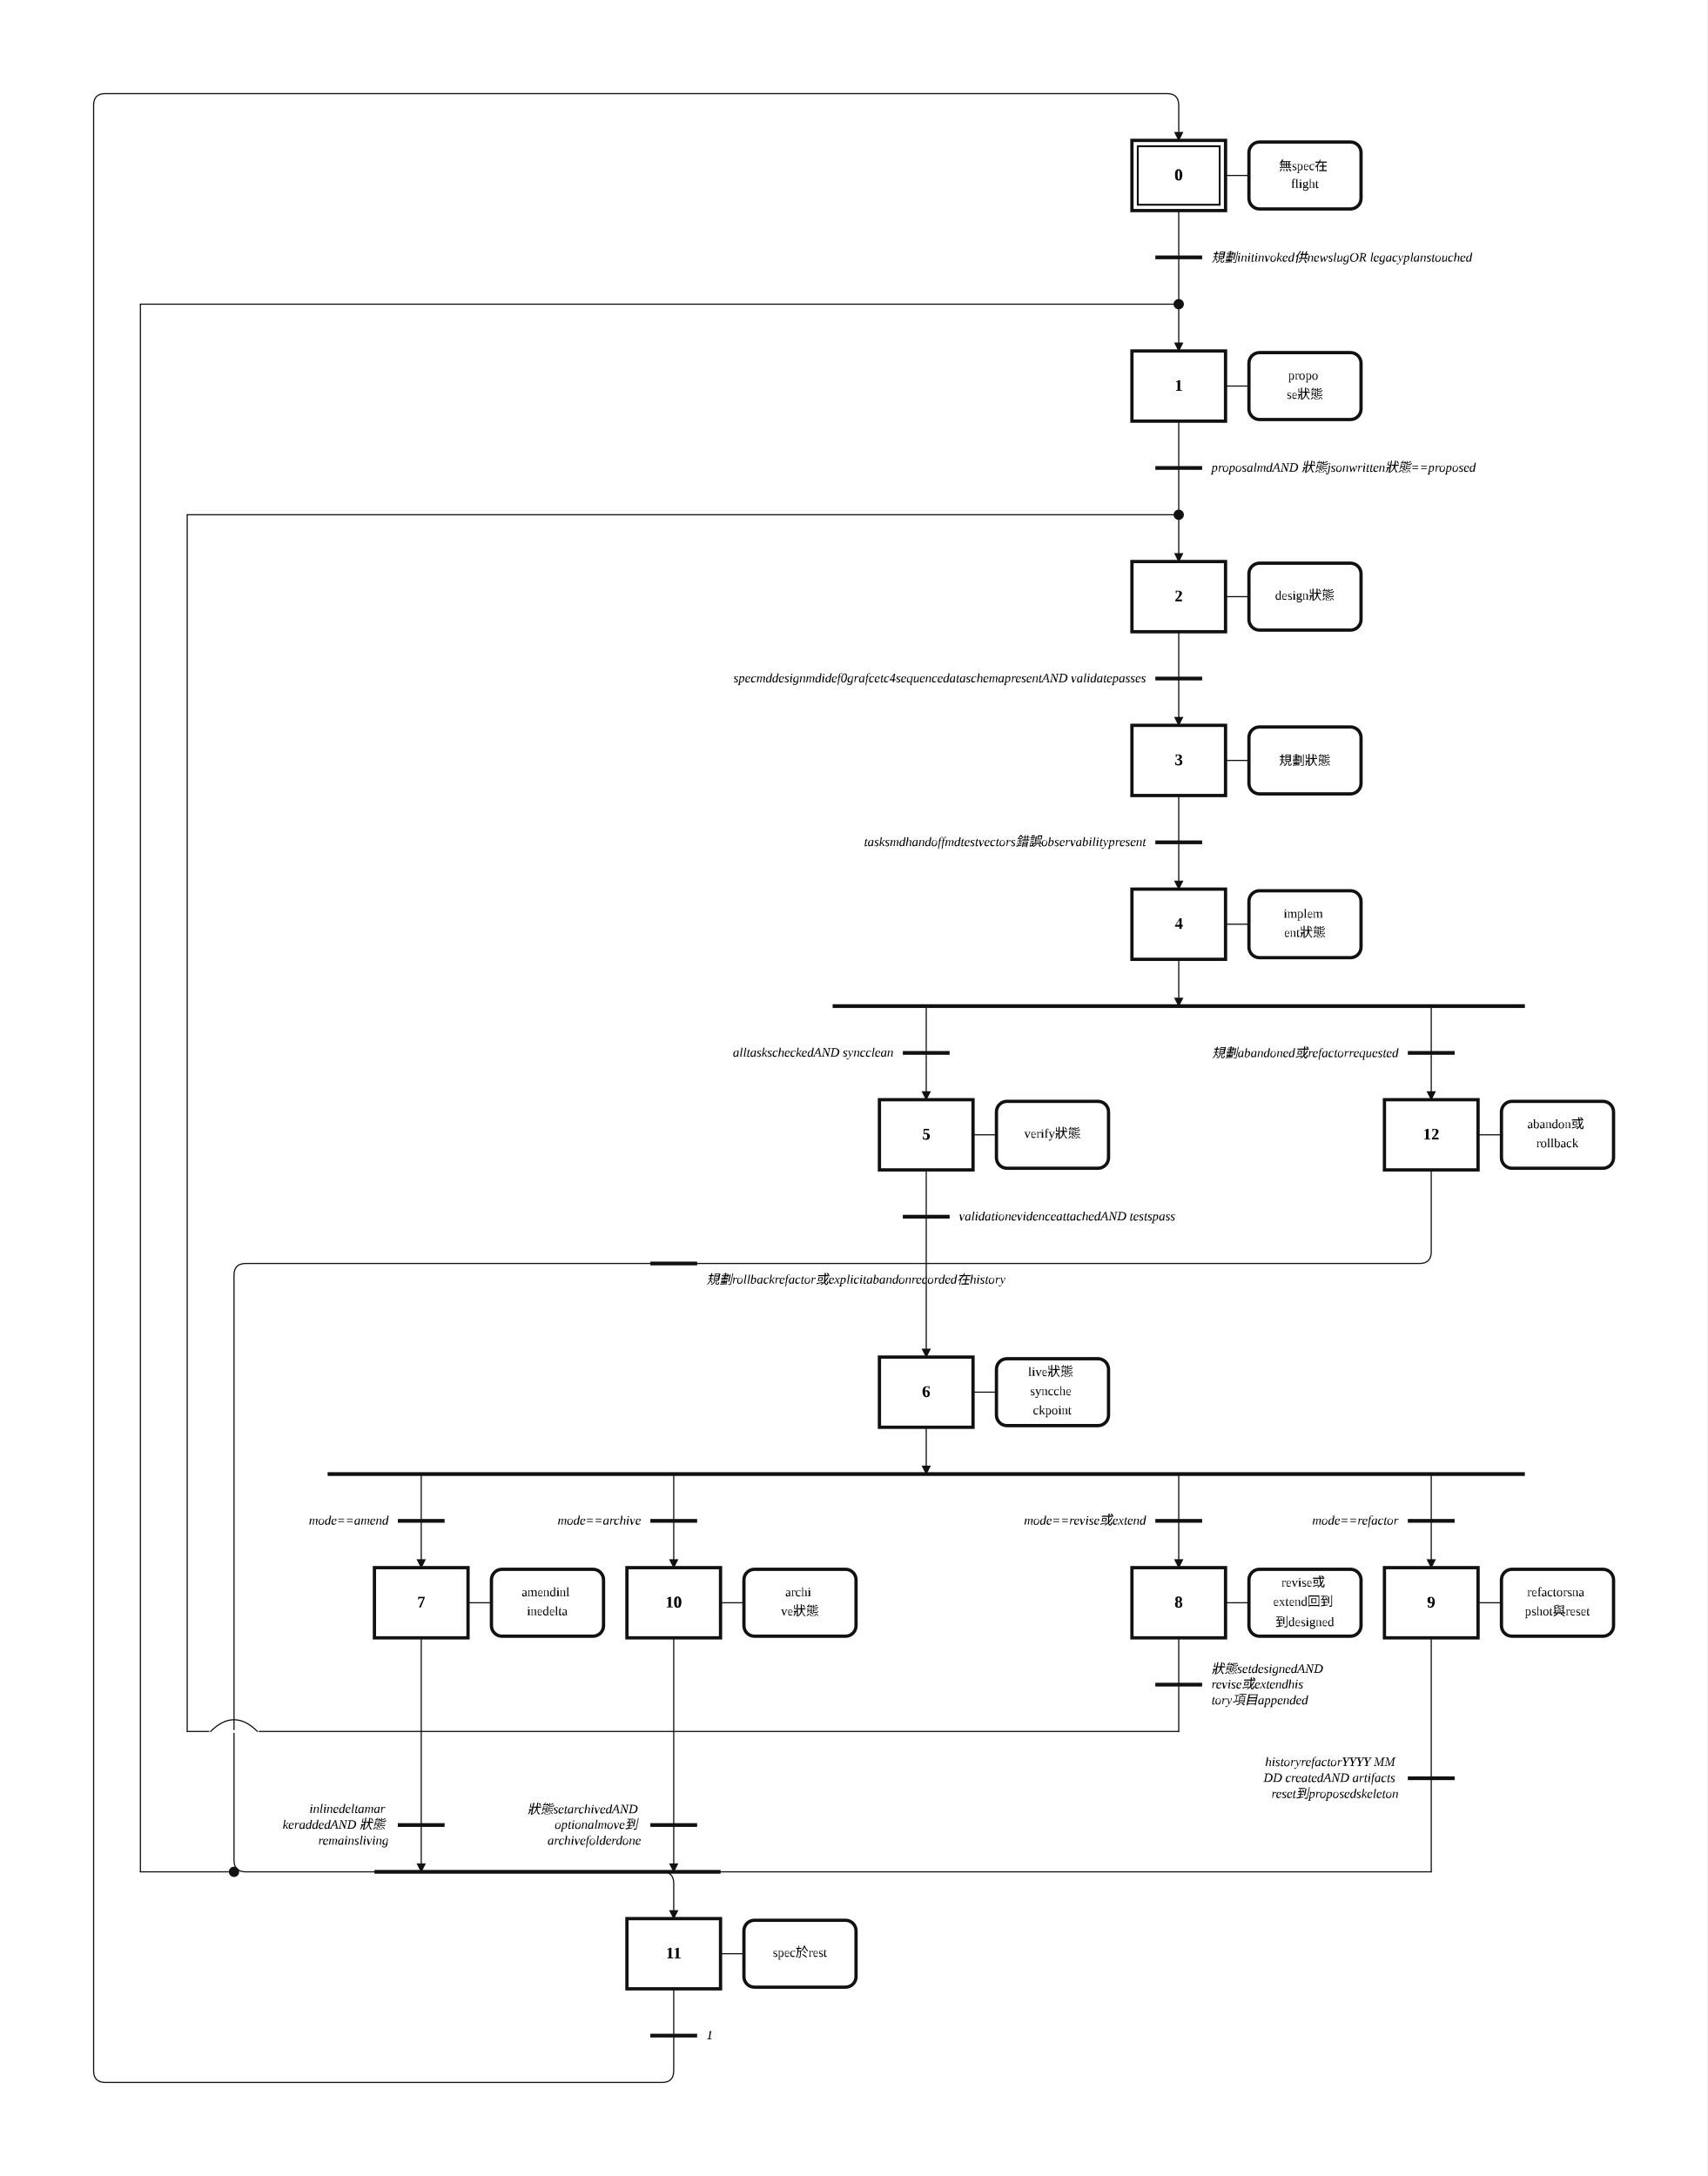
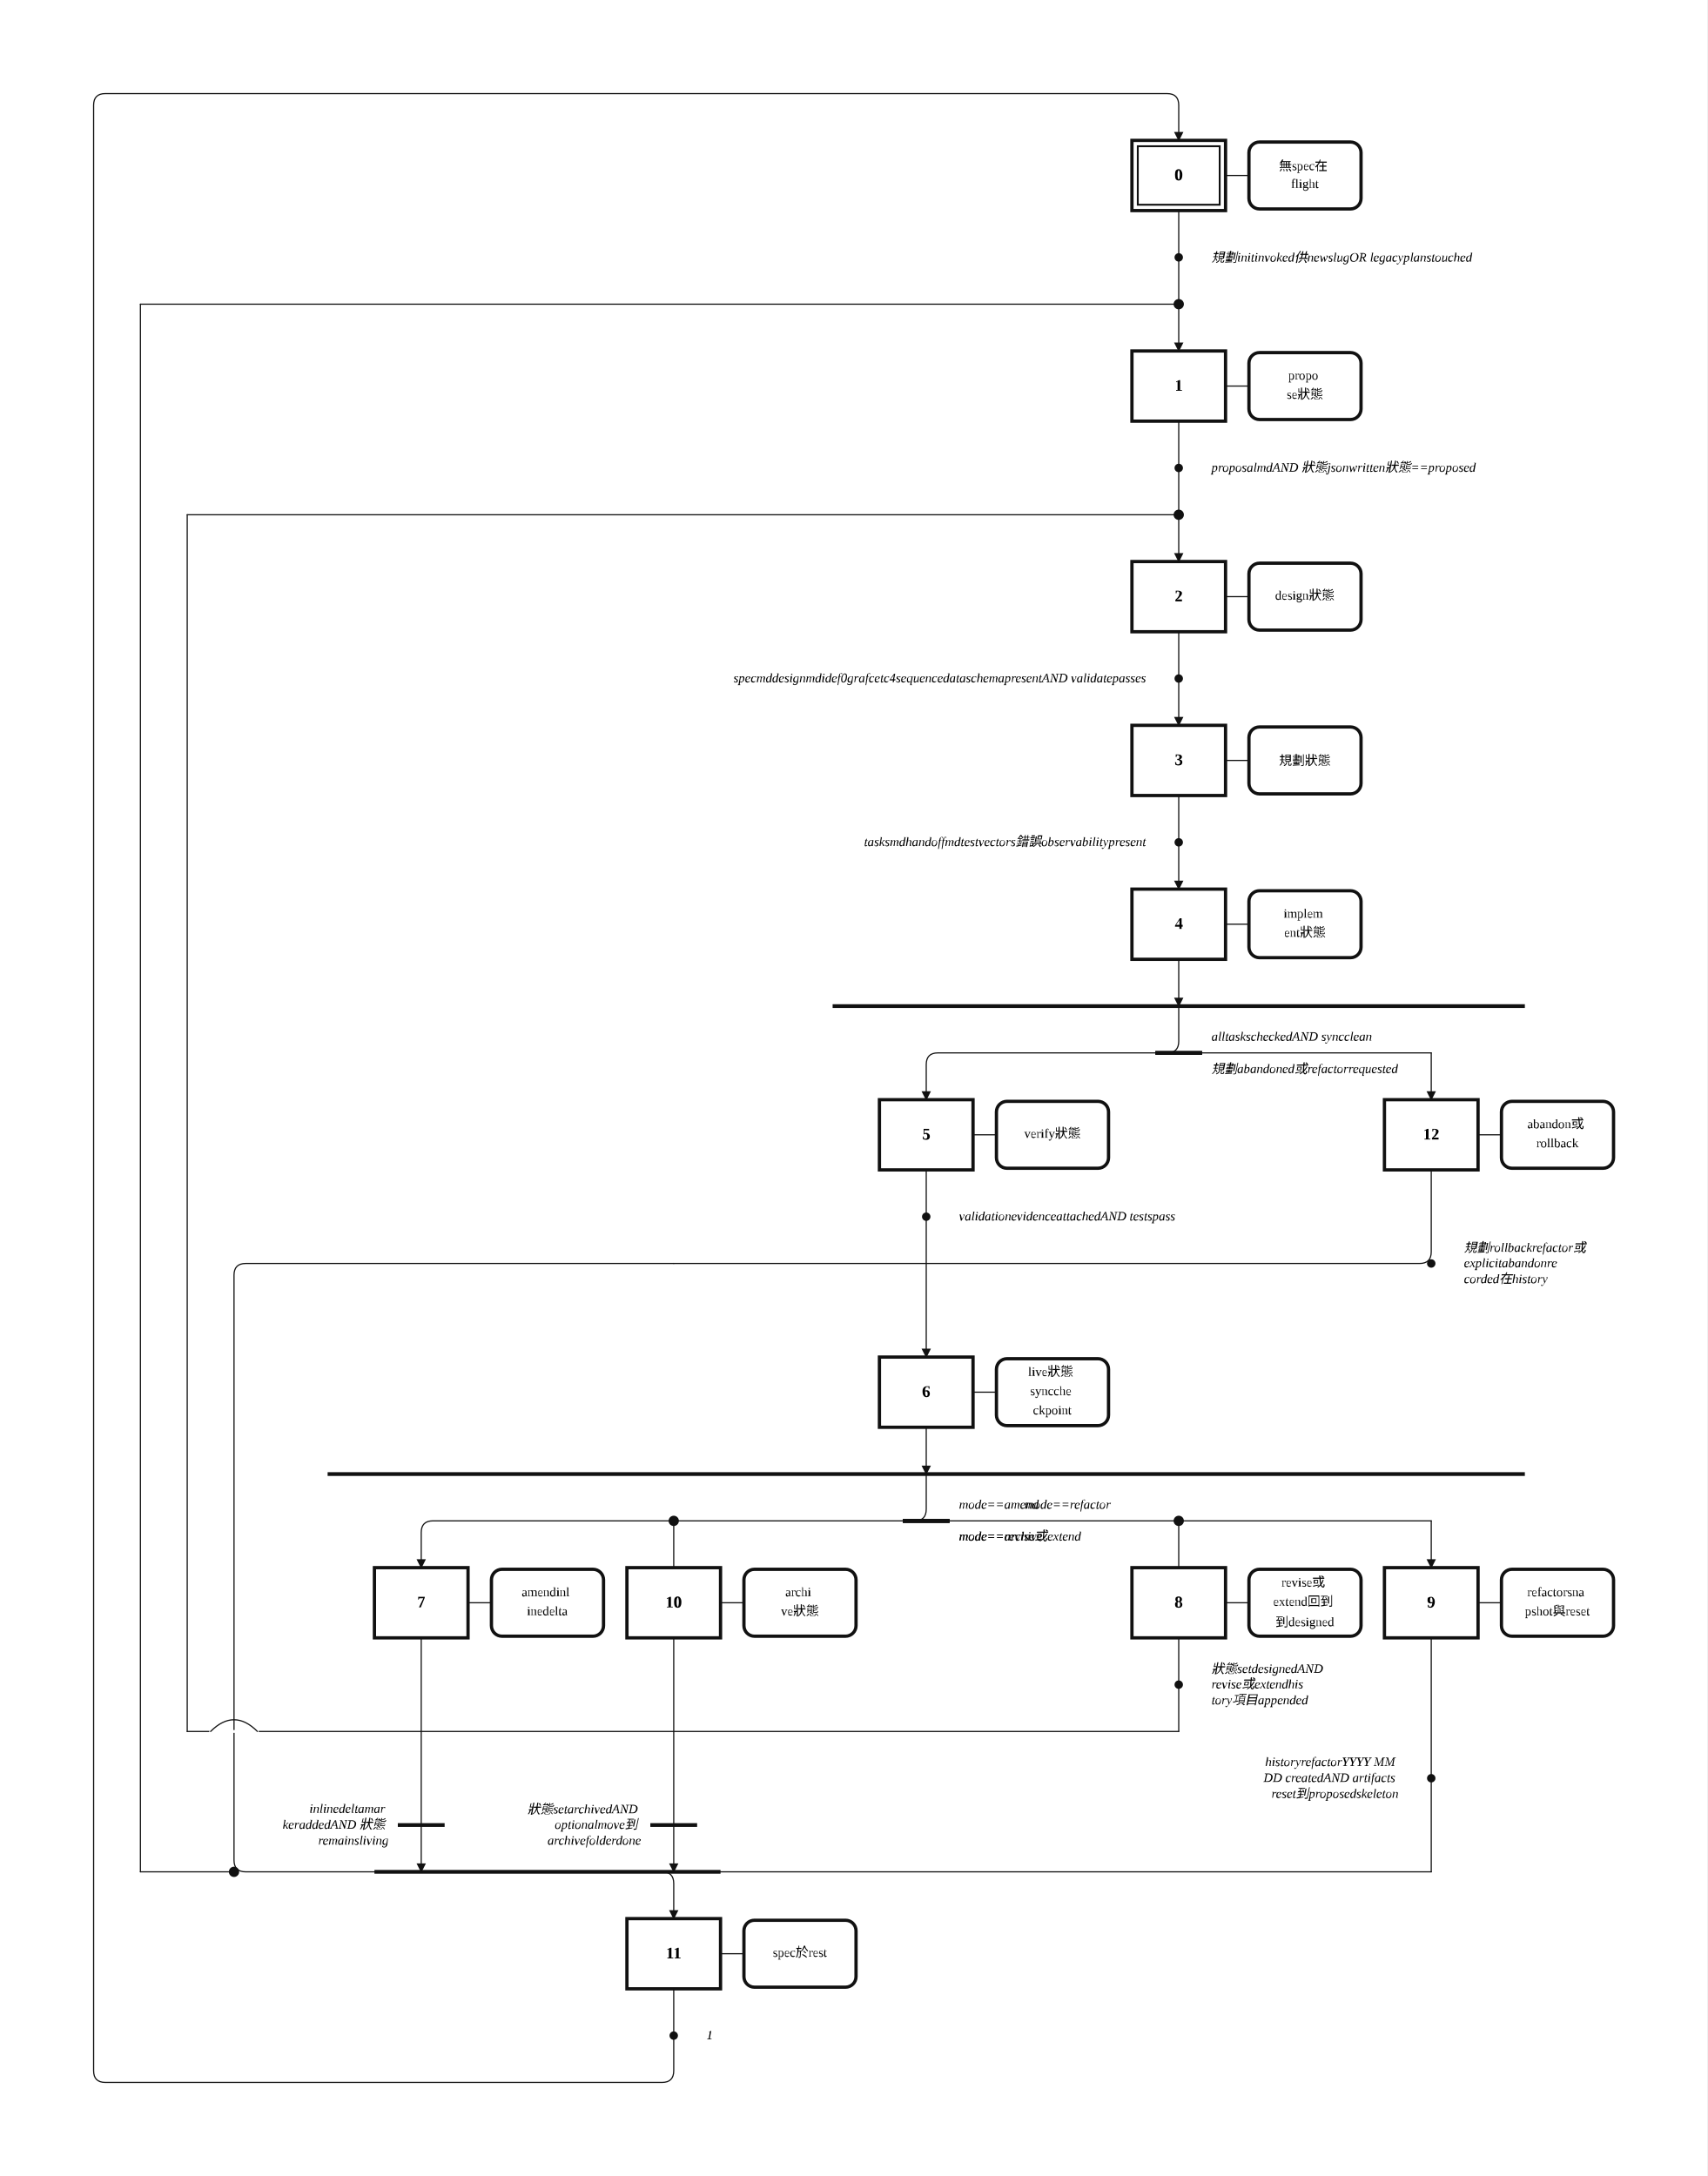
<svg xmlns="http://www.w3.org/2000/svg" width="1459" height="1860" viewBox="-28.00 -2.00 72.95 93.00" role="img">
  <style>
.step{fill:#fff;stroke:#111;stroke-width:.14}.step-inner{fill:none;stroke:#111;stroke-width:.08}
.action{fill:#fff;stroke:#111;stroke-width:.14}.gate{stroke:#111;stroke-width:.16}
.edge{fill:none;stroke:#111;stroke-width:.05;stroke-linecap:round;stroke-linejoin:round}.edge-arrow{marker-end:url(#arrow)}
.flyover-mask{stroke:#fff;stroke-width:.12;stroke-linecap:round}
.flyover{fill:none;stroke:#111;stroke-width:.05;stroke-linecap:round}
.junction{fill:#111;stroke:#111;stroke-width:0}.branch-junction{fill:#fff;stroke:#111;stroke-width:.08}
.assoc{stroke:#111;stroke-width:.05}.label{font:bold .7px 'Times New Roman', 'BiauKai', 'DFKai-SB', serif;text-anchor:middle;dominant-baseline:middle}
.action-label{font:.55px 'Times New Roman', 'BiauKai', 'DFKai-SB', serif;text-anchor:middle;dominant-baseline:middle}.gate-label{font:italic .55px 'Times New Roman', 'BiauKai', 'DFKai-SB', serif;text-anchor:start;dominant-baseline:middle}.gate-label-left{font:italic .55px 'Times New Roman', 'BiauKai', 'DFKai-SB', serif;text-anchor:end;dominant-baseline:middle}
</style>
  <defs>
    <marker id="arrow" markerWidth="0.4" markerHeight="0.4" refX="0.36" refY="0.2" orient="auto" markerUnits="userSpaceOnUse">
      <path d="M 0 0 L 0.4 0.2 L 0 0.4 z" fill="#111" />
    </marker>
  </defs>
  <rect x="-28.00" y="-2.00" width="72.95" height="93.00" fill="white" />
  <path class="edge edge-arrow" d="M 22.37 9.00 L 22.37 13.00" />
  <path class="edge edge-arrow" d="M 22.37 18.00 L 22.37 22.00" />
  <path class="edge edge-arrow" d="M 0.79 52.00 L -17.50 52.00 Q -18.00 52.00 -18.00 52.50 L -18.00 77.50 Q -18.00 78.00 -17.50 78.00 L 0.29 78.00 Q 0.79 78.00 0.79 78.50 L 0.79 80.00" />
  <path class="edge" d="M 22.37 7.00 L 22.37 9.00" />
  <path class="edge" d="M 22.37 16.00 L 22.37 18.00" />
  <path class="edge" d="M 22.37 25.00 L 22.37 27.00" />
  <path class="edge edge-arrow" d="M 22.37 27.00 L 22.37 29.00" />
  <path class="edge" d="M 22.37 32.00 L 22.37 34.00" />
  <path class="edge edge-arrow" d="M 22.37 34.00 L 22.37 36.00" />
  <path class="edge edge-arrow" d="M 22.37 39.00 L 22.37 41.00" />
-   <path class="edge edge-arrow" d="M 11.58 41.00 L 11.58 45.00" />
-   <path class="edge edge-arrow" d="M 33.16 41.00 L 33.16 45.00" />
+   <path class="edge edge-arrow" d="M 22.37 41.00 L 22.37 42.50 Q 22.37 43.00 21.87 43.00 L 12.08 43.00 Q 11.58 43.00 11.58 43.50 L 11.58 45.00" />
+   <path class="edge" d="M 22.37 43.00 L 33.16 43.00" />
+   <path class="edge edge-arrow" d="M 33.16 43.00 L 33.16 45.00" />
  <path class="edge" d="M 11.58 48.00 L 11.58 50.00" />
  <path class="edge edge-arrow" d="M 11.58 50.00 L 11.58 56.00" />
  <path class="edge edge-arrow" d="M 11.58 59.00 L 11.58 61.00" />
-   <path class="edge edge-arrow" d="M -10.00 61.00 L -10.00 65.00" />
-   <path class="edge edge-arrow" d="M 22.37 61.00 L 22.37 65.00" />
-   <path class="edge edge-arrow" d="M 33.16 61.00 L 33.16 65.00" />
-   <path class="edge edge-arrow" d="M 0.79 61.00 L 0.79 65.00" />
+   <path class="edge edge-arrow" d="M 11.58 61.00 L 11.58 62.50 Q 11.58 63.00 11.08 63.00 L -9.50 63.00 Q -10.00 63.00 -10.00 63.50 L -10.00 65.00" />
+   <path class="edge" d="M 11.58 63.00 L 22.37 63.00" />
+   <path class="edge" d="M 22.37 63.00 L 22.37 65.00" />
+   <path class="edge" d="M 22.37 63.00 L 33.16 63.00" />
+   <path class="edge edge-arrow" d="M 33.16 63.00 L 33.16 65.00" />
+   <path class="edge" d="M 0.79 63.00 L 0.79 65.00" />
  <path class="edge edge-arrow" d="M -10.00 68.00 L -10.00 78.00" />
  <path class="edge" d="M 22.37 68.00 L 22.37 70.00" />
  <path class="edge" d="M 22.37 70.00 L 22.37 72.00" />
  <path class="edge" d="M 22.37 72.00 L -20.00 72.00" />
  <path class="edge" d="M -20.00 72.00 L -20.00 20.00" />
  <path class="edge" d="M -20.00 20.00 L 22.37 20.00" />
  <path class="edge" d="M 33.16 68.00 L 33.16 74.00" />
  <path class="edge" d="M 33.16 74.00 L 33.16 78.00" />
  <path class="edge" d="M -18.00 78.00 L -22.00 78.00" />
  <path class="edge" d="M 33.16 78.00 L 0.79 78.00" />
  <path class="edge" d="M -22.00 78.00 L -22.00 11.00" />
  <path class="edge" d="M -22.00 11.00 L 22.37 11.00" />
  <path class="edge edge-arrow" d="M 0.79 68.00 L 0.79 78.00" />
  <path class="edge" d="M 0.79 83.00 L 0.79 85.00" />
  <path class="edge edge-arrow" d="M 0.79 85.00 L 0.79 86.50 Q 0.79 87.00 0.29 87.00 L -23.50 87.00 Q -24.00 87.00 -24.00 86.50 L -24.00 2.50 Q -24.00 2.00 -23.50 2.00 L 21.87 2.00 Q 22.37 2.00 22.37 2.50 L 22.37 4.00" />
  <path class="edge" d="M 33.16 48.00 L 33.16 51.50 Q 33.16 52.00 32.66 52.00 L 0.79 52.00" />
  <rect class="step" x="20.37" y="4.00" width="4.00" height="3.00" />
  <rect class="step-inner" x="20.62" y="4.25" width="3.50" height="2.50" />
  <text class="label" x="22.37" y="5.50">0</text>
  <rect class="step" x="20.37" y="13.00" width="4.00" height="3.00" />
  <text class="label" x="22.37" y="14.50">1</text>
  <rect class="step" x="20.37" y="22.00" width="4.00" height="3.00" />
  <text class="label" x="22.37" y="23.50">2</text>
  <rect class="step" x="20.37" y="29.00" width="4.00" height="3.00" />
  <text class="label" x="22.37" y="30.50">3</text>
  <rect class="step" x="20.37" y="36.00" width="4.00" height="3.00" />
  <text class="label" x="22.37" y="37.50">4</text>
  <rect class="step" x="9.58" y="45.00" width="4.00" height="3.00" />
  <text class="label" x="11.58" y="46.50">5</text>
  <rect class="step" x="9.58" y="56.00" width="4.00" height="3.00" />
  <text class="label" x="11.58" y="57.50">6</text>
  <rect class="step" x="-12.00" y="65.00" width="4.00" height="3.00" />
  <text class="label" x="-10.00" y="66.50">7</text>
  <rect class="step" x="20.37" y="65.00" width="4.00" height="3.00" />
  <text class="label" x="22.37" y="66.50">8</text>
  <rect class="step" x="31.16" y="65.00" width="4.00" height="3.00" />
  <text class="label" x="33.16" y="66.50">9</text>
  <rect class="step" x="-1.21" y="65.00" width="4.00" height="3.00" />
  <text class="label" x="0.79" y="66.50">10</text>
  <rect class="step" x="-1.21" y="80.00" width="4.00" height="3.00" />
  <text class="label" x="0.79" y="81.50">11</text>
  <rect class="step" x="31.16" y="45.00" width="4.00" height="3.00" />
  <text class="label" x="33.16" y="46.50">12</text>
  <line class="assoc" x1="24.37" y1="5.50" x2="25.37" y2="5.50" />
  <rect class="action" x="25.37" y="4.07" width="4.79" height="2.86" rx="0.45" ry="0.45" />
  <text class="action-label" x="27.76" y="5.09">
    <tspan x="27.76" dy="0">無spec在</tspan>
    <tspan x="27.76" dy="0.82">flight</tspan>
  </text>
  <line class="assoc" x1="24.37" y1="14.50" x2="25.37" y2="14.50" />
  <rect class="action" x="25.37" y="13.07" width="4.79" height="2.86" rx="0.45" ry="0.45" />
  <text class="action-label" x="27.76" y="14.09">
    <tspan x="27.76" dy="0">propo</tspan>
    <tspan x="27.76" dy="0.82">se狀態</tspan>
  </text>
  <line class="assoc" x1="24.37" y1="23.50" x2="25.37" y2="23.50" />
  <rect class="action" x="25.37" y="22.07" width="4.79" height="2.86" rx="0.45" ry="0.45" />
  <text class="action-label" x="27.76" y="23.50">
    <tspan x="27.76" dy="0">design狀態</tspan>
  </text>
  <line class="assoc" x1="24.37" y1="30.50" x2="25.37" y2="30.50" />
  <rect class="action" x="25.37" y="29.07" width="4.79" height="2.86" rx="0.45" ry="0.45" />
  <text class="action-label" x="27.76" y="30.50">
    <tspan x="27.76" dy="0">規劃狀態</tspan>
  </text>
  <line class="assoc" x1="24.37" y1="37.50" x2="25.37" y2="37.50" />
  <rect class="action" x="25.37" y="36.07" width="4.79" height="2.86" rx="0.45" ry="0.45" />
  <text class="action-label" x="27.76" y="37.09">
    <tspan x="27.76" dy="0">implem</tspan>
    <tspan x="27.76" dy="0.82">ent狀態</tspan>
  </text>
  <line class="assoc" x1="13.58" y1="46.50" x2="14.58" y2="46.50" />
  <rect class="action" x="14.58" y="45.07" width="4.79" height="2.86" rx="0.45" ry="0.45" />
  <text class="action-label" x="16.97" y="46.50">
    <tspan x="16.97" dy="0">verify狀態</tspan>
  </text>
  <line class="assoc" x1="13.58" y1="57.50" x2="14.58" y2="57.50" />
  <rect class="action" x="14.58" y="56.07" width="4.79" height="2.86" rx="0.45" ry="0.45" />
  <text class="action-label" x="16.97" y="56.68">
    <tspan x="16.97" dy="0">live狀態</tspan>
    <tspan x="16.97" dy="0.82">syncche</tspan>
    <tspan x="16.97" dy="0.82">ckpoint</tspan>
  </text>
  <line class="assoc" x1="-8.00" y1="66.50" x2="-7.00" y2="66.50" />
  <rect class="action" x="-7.00" y="65.07" width="4.79" height="2.86" rx="0.45" ry="0.45" />
  <text class="action-label" x="-4.61" y="66.09">
    <tspan x="-4.61" dy="0">amendinl</tspan>
    <tspan x="-4.61" dy="0.82">inedelta</tspan>
  </text>
  <line class="assoc" x1="24.37" y1="66.50" x2="25.37" y2="66.50" />
  <rect class="action" x="25.37" y="65.07" width="4.79" height="2.86" rx="0.45" ry="0.45" />
  <text class="action-label" x="27.76" y="65.68">
    <tspan x="27.76" dy="0">revise或</tspan>
    <tspan x="27.76" dy="0.82">extend回到</tspan>
    <tspan x="27.76" dy="0.82">到designed</tspan>
  </text>
  <line class="assoc" x1="35.16" y1="66.50" x2="36.16" y2="66.50" />
  <rect class="action" x="36.16" y="65.07" width="4.79" height="2.86" rx="0.45" ry="0.45" />
  <text class="action-label" x="38.55" y="66.09">
    <tspan x="38.55" dy="0">refactorsna</tspan>
    <tspan x="38.55" dy="0.82">pshot與reset</tspan>
  </text>
  <line class="assoc" x1="2.79" y1="66.50" x2="3.79" y2="66.50" />
  <rect class="action" x="3.79" y="65.07" width="4.79" height="2.86" rx="0.45" ry="0.45" />
  <text class="action-label" x="6.18" y="66.09">
    <tspan x="6.18" dy="0">archi</tspan>
    <tspan x="6.18" dy="0.82">ve狀態</tspan>
  </text>
  <line class="assoc" x1="2.79" y1="81.50" x2="3.79" y2="81.50" />
  <rect class="action" x="3.79" y="80.07" width="4.79" height="2.86" rx="0.45" ry="0.45" />
  <text class="action-label" x="6.18" y="81.50">
    <tspan x="6.18" dy="0">spec於rest</tspan>
  </text>
  <line class="assoc" x1="35.16" y1="46.50" x2="36.16" y2="46.50" />
  <rect class="action" x="36.16" y="45.07" width="4.79" height="2.86" rx="0.45" ry="0.45" />
  <text class="action-label" x="38.55" y="46.09">
    <tspan x="38.55" dy="0">abandon或</tspan>
    <tspan x="38.55" dy="0.82">rollback</tspan>
  </text>
-   <line class="gate" x1="21.37" y1="9.00" x2="23.37" y2="9.00" />
+   <circle class="junction" cx="22.37" cy="9.00" r="0.18" />
  <text class="gate-label" x="23.77" y="9.00">
    <tspan x="23.77" dy="0">規劃initinvoked供newslugOR legacyplanstouched</tspan>
  </text>
-   <line class="gate" x1="21.37" y1="18.00" x2="23.37" y2="18.00" />
+   <circle class="junction" cx="22.37" cy="18.00" r="0.18" />
  <text class="gate-label" x="23.77" y="18.00">
    <tspan x="23.77" dy="0">proposalmdAND 狀態jsonwritten狀態==proposed</tspan>
  </text>
-   <line class="gate" x1="21.37" y1="27.00" x2="23.37" y2="27.00" />
+   <circle class="junction" cx="22.37" cy="27.00" r="0.18" />
  <text class="gate-label-left" x="20.97" y="27.00">
    <tspan x="20.97" dy="0">specmddesignmdidef0grafcetc4sequencedataschemapresentAND validatepasses</tspan>
  </text>
-   <line class="gate" x1="21.37" y1="34.00" x2="23.37" y2="34.00" />
+   <circle class="junction" cx="22.37" cy="34.00" r="0.18" />
  <text class="gate-label-left" x="20.97" y="34.00">
    <tspan x="20.97" dy="0">tasksmdhandoffmdtestvectors錯誤observabilitypresent</tspan>
  </text>
  <line class="gate" x1="7.58" y1="41.00" x2="37.16" y2="41.00" />
-   <line class="gate" x1="10.58" y1="50.00" x2="12.58" y2="50.00" />
+   <circle class="junction" cx="11.58" cy="50.00" r="0.18" />
  <text class="gate-label" x="12.98" y="50.00">
    <tspan x="12.98" dy="0">validationevidenceattachedAND testspass</tspan>
  </text>
  <line class="gate" x1="-14.00" y1="61.00" x2="37.16" y2="61.00" />
  <line class="gate" x1="-12.00" y1="78.00" x2="2.79" y2="78.00" />
-   <line class="gate" x1="21.37" y1="70.00" x2="23.37" y2="70.00" />
+   <circle class="junction" cx="22.37" cy="70.00" r="0.18" />
  <text class="gate-label" x="23.77" y="69.32">
    <tspan x="23.77" dy="0">狀態setdesignedAND</tspan>
    <tspan x="23.77" dy="0.68">revise或extendhis</tspan>
    <tspan x="23.77" dy="0.68">tory項目appended</tspan>
  </text>
-   <line class="gate" x1="32.16" y1="74.00" x2="34.16" y2="74.00" />
+   <circle class="junction" cx="33.16" cy="74.00" r="0.18" />
  <text class="gate-label-left" x="31.76" y="73.32">
    <tspan x="31.76" dy="0">historyrefactorYYYY MM</tspan>
    <tspan x="31.76" dy="0.68">DD createdAND artifacts</tspan>
    <tspan x="31.76" dy="0.68">reset到proposedskeleton</tspan>
  </text>
-   <line class="gate" x1="-0.21" y1="85.00" x2="1.79" y2="85.00" />
+   <circle class="junction" cx="0.79" cy="85.00" r="0.18" />
  <text class="gate-label" x="2.19" y="85.00">
    <tspan x="2.19" dy="0">1</tspan>
  </text>
-   <line class="gate" x1="-0.21" y1="52.00" x2="1.79" y2="52.00" />
-   <text class="gate-label" x="2.19" y="52.68">
-     <tspan x="2.19" dy="0">規劃rollbackrefactor或explicitabandonrecorded在history</tspan>
-   </text>
-   <line class="gate" x1="10.58" y1="43.00" x2="12.58" y2="43.00" />
-   <text class="gate-label-left" x="10.18" y="43.00">
-     <tspan x="10.18" dy="0">alltaskscheckedAND syncclean</tspan>
-   </text>
-   <line class="gate" x1="32.16" y1="43.00" x2="34.16" y2="43.00" />
-   <text class="gate-label-left" x="31.76" y="43.00">
-     <tspan x="31.76" dy="0">規劃abandoned或refactorrequested</tspan>
-   </text>
-   <line class="gate" x1="-11.00" y1="63.00" x2="-9.00" y2="63.00" />
-   <text class="gate-label-left" x="-11.40" y="63.00">
-     <tspan x="-11.40" dy="0">mode==amend</tspan>
-   </text>
-   <line class="gate" x1="21.37" y1="63.00" x2="23.37" y2="63.00" />
-   <text class="gate-label-left" x="20.97" y="63.00">
-     <tspan x="20.97" dy="0">mode==revise或extend</tspan>
-   </text>
-   <line class="gate" x1="32.16" y1="63.00" x2="34.16" y2="63.00" />
-   <text class="gate-label-left" x="31.76" y="63.00">
-     <tspan x="31.76" dy="0">mode==refactor</tspan>
-   </text>
-   <line class="gate" x1="-0.21" y1="63.00" x2="1.79" y2="63.00" />
-   <text class="gate-label-left" x="-0.61" y="63.00">
-     <tspan x="-0.61" dy="0">mode==archive</tspan>
+   <circle class="junction" cx="33.16" cy="52.00" r="0.18" />
+   <text class="gate-label" x="34.56" y="51.32">
+     <tspan x="34.56" dy="0">規劃rollbackrefactor或</tspan>
+     <tspan x="34.56" dy="0.68">explicitabandonre</tspan>
+     <tspan x="34.56" dy="0.68">corded在history</tspan>
+   </text>
+   <line class="gate" x1="21.37" y1="43.00" x2="23.37" y2="43.00" />
+   <text class="gate-label" x="23.77" y="42.32">
+     <tspan x="23.77" dy="0">alltaskscheckedAND syncclean</tspan>
+   </text>
+   <line class="gate" x1="21.37" y1="43.00" x2="23.37" y2="43.00" />
+   <text class="gate-label" x="23.77" y="43.68">
+     <tspan x="23.77" dy="0">規劃abandoned或refactorrequested</tspan>
+   </text>
+   <line class="gate" x1="10.58" y1="63.00" x2="12.58" y2="63.00" />
+   <text class="gate-label" x="12.98" y="62.32">
+     <tspan x="12.98" dy="0">mode==amend</tspan>
+   </text>
+   <line class="gate" x1="10.58" y1="63.00" x2="12.58" y2="63.00" />
+   <text class="gate-label" x="12.98" y="63.68">
+     <tspan x="12.98" dy="0">mode==revise或extend</tspan>
+   </text>
+   <line class="gate" x1="10.58" y1="63.00" x2="12.58" y2="63.00" />
+   <text class="gate-label" x="15.78" y="62.32">
+     <tspan x="15.78" dy="0">mode==refactor</tspan>
+   </text>
+   <line class="gate" x1="10.58" y1="63.00" x2="12.58" y2="63.00" />
+   <text class="gate-label" x="12.98" y="63.68">
+     <tspan x="12.98" dy="0">mode==archive</tspan>
  </text>
  <line class="gate" x1="-11.00" y1="76.00" x2="-9.00" y2="76.00" />
  <text class="gate-label-left" x="-11.40" y="75.32">
    <tspan x="-11.40" dy="0">inlinedeltamar</tspan>
    <tspan x="-11.40" dy="0.68">keraddedAND 狀態</tspan>
    <tspan x="-11.40" dy="0.68">remainsliving</tspan>
  </text>
  <line class="gate" x1="-0.21" y1="76.00" x2="1.79" y2="76.00" />
  <text class="gate-label-left" x="-0.61" y="75.32">
    <tspan x="-0.61" dy="0">狀態setarchivedAND</tspan>
    <tspan x="-0.61" dy="0.68">optionalmove到</tspan>
    <tspan x="-0.61" dy="0.68">archivefolderdone</tspan>
  </text>
  <line class="flyover-mask" x1="-19.00" y1="72.00" x2="-17.00" y2="72.00" />
  <path class="flyover" d="M -19.00 72.00 Q -18.00 71.00 -17.00 72.00" />
  <circle class="junction" cx="22.37" cy="11.00" r="0.22" />
  <circle class="junction" cx="22.37" cy="20.00" r="0.22" />
  <circle class="junction" cx="-18.00" cy="78.00" r="0.22" />
+   <circle class="junction" cx="0.79" cy="63.00" r="0.22" />
+   <circle class="junction" cx="22.37" cy="63.00" r="0.22" />
</svg>
